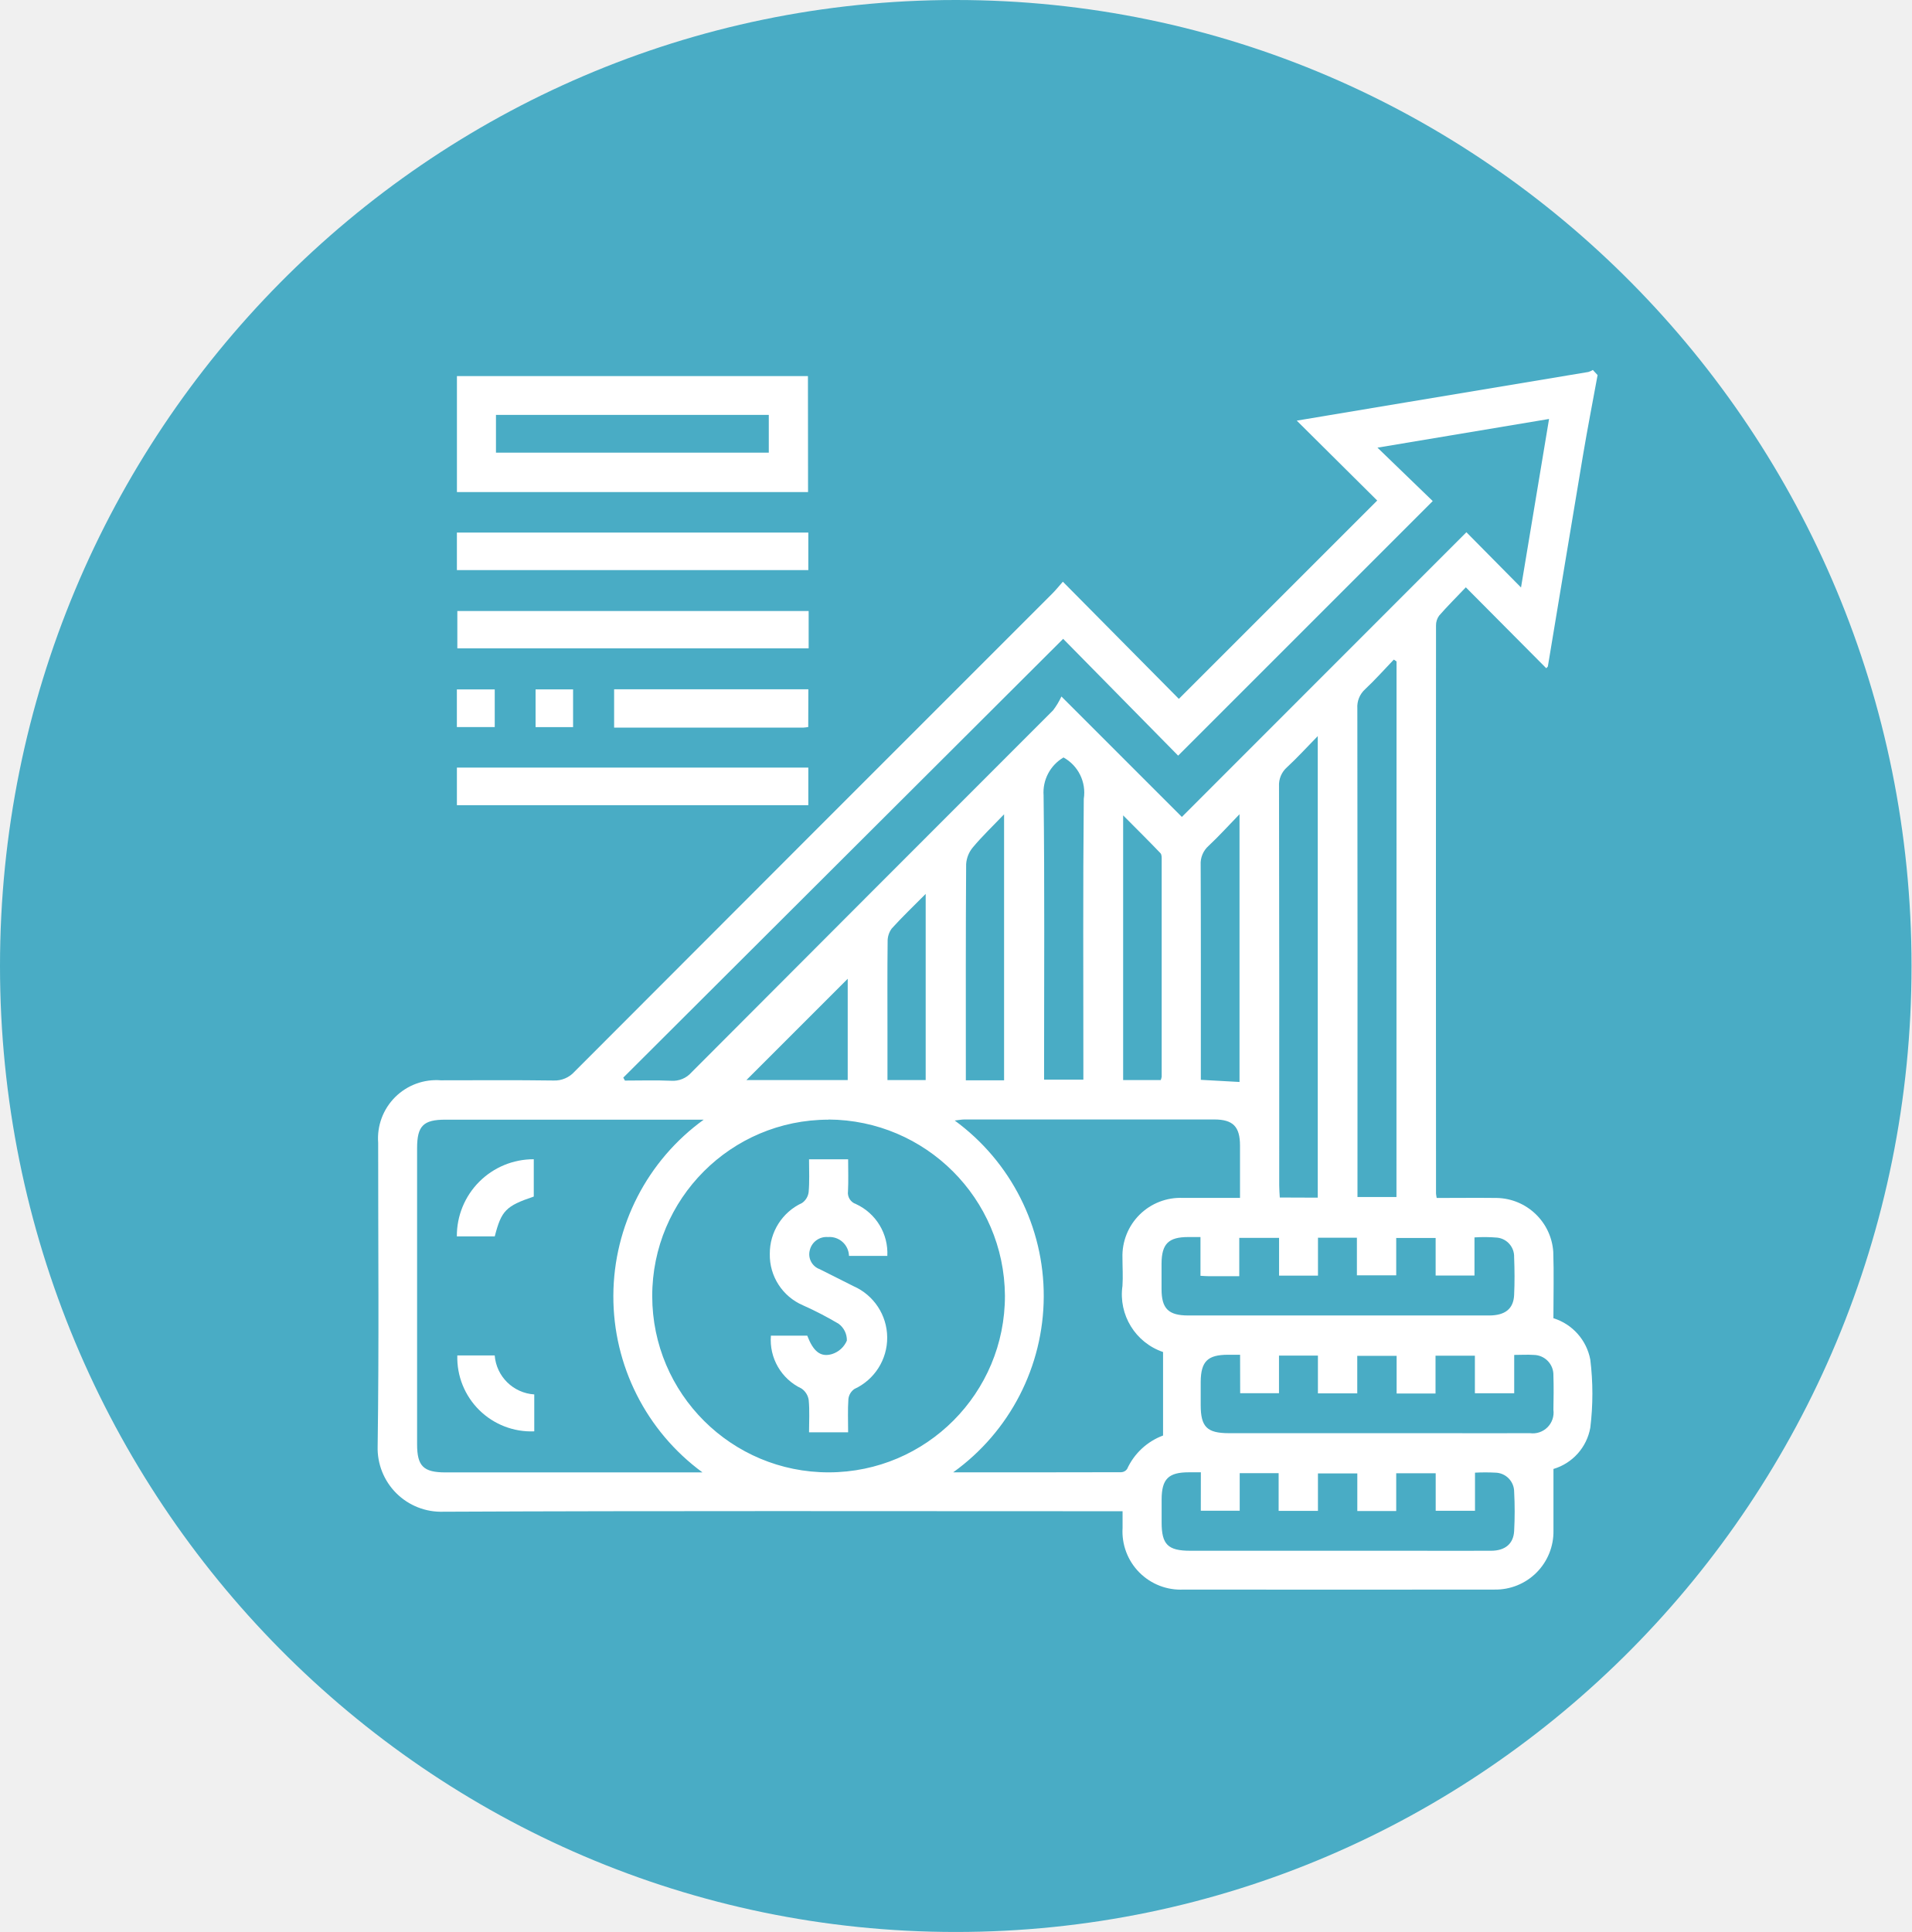
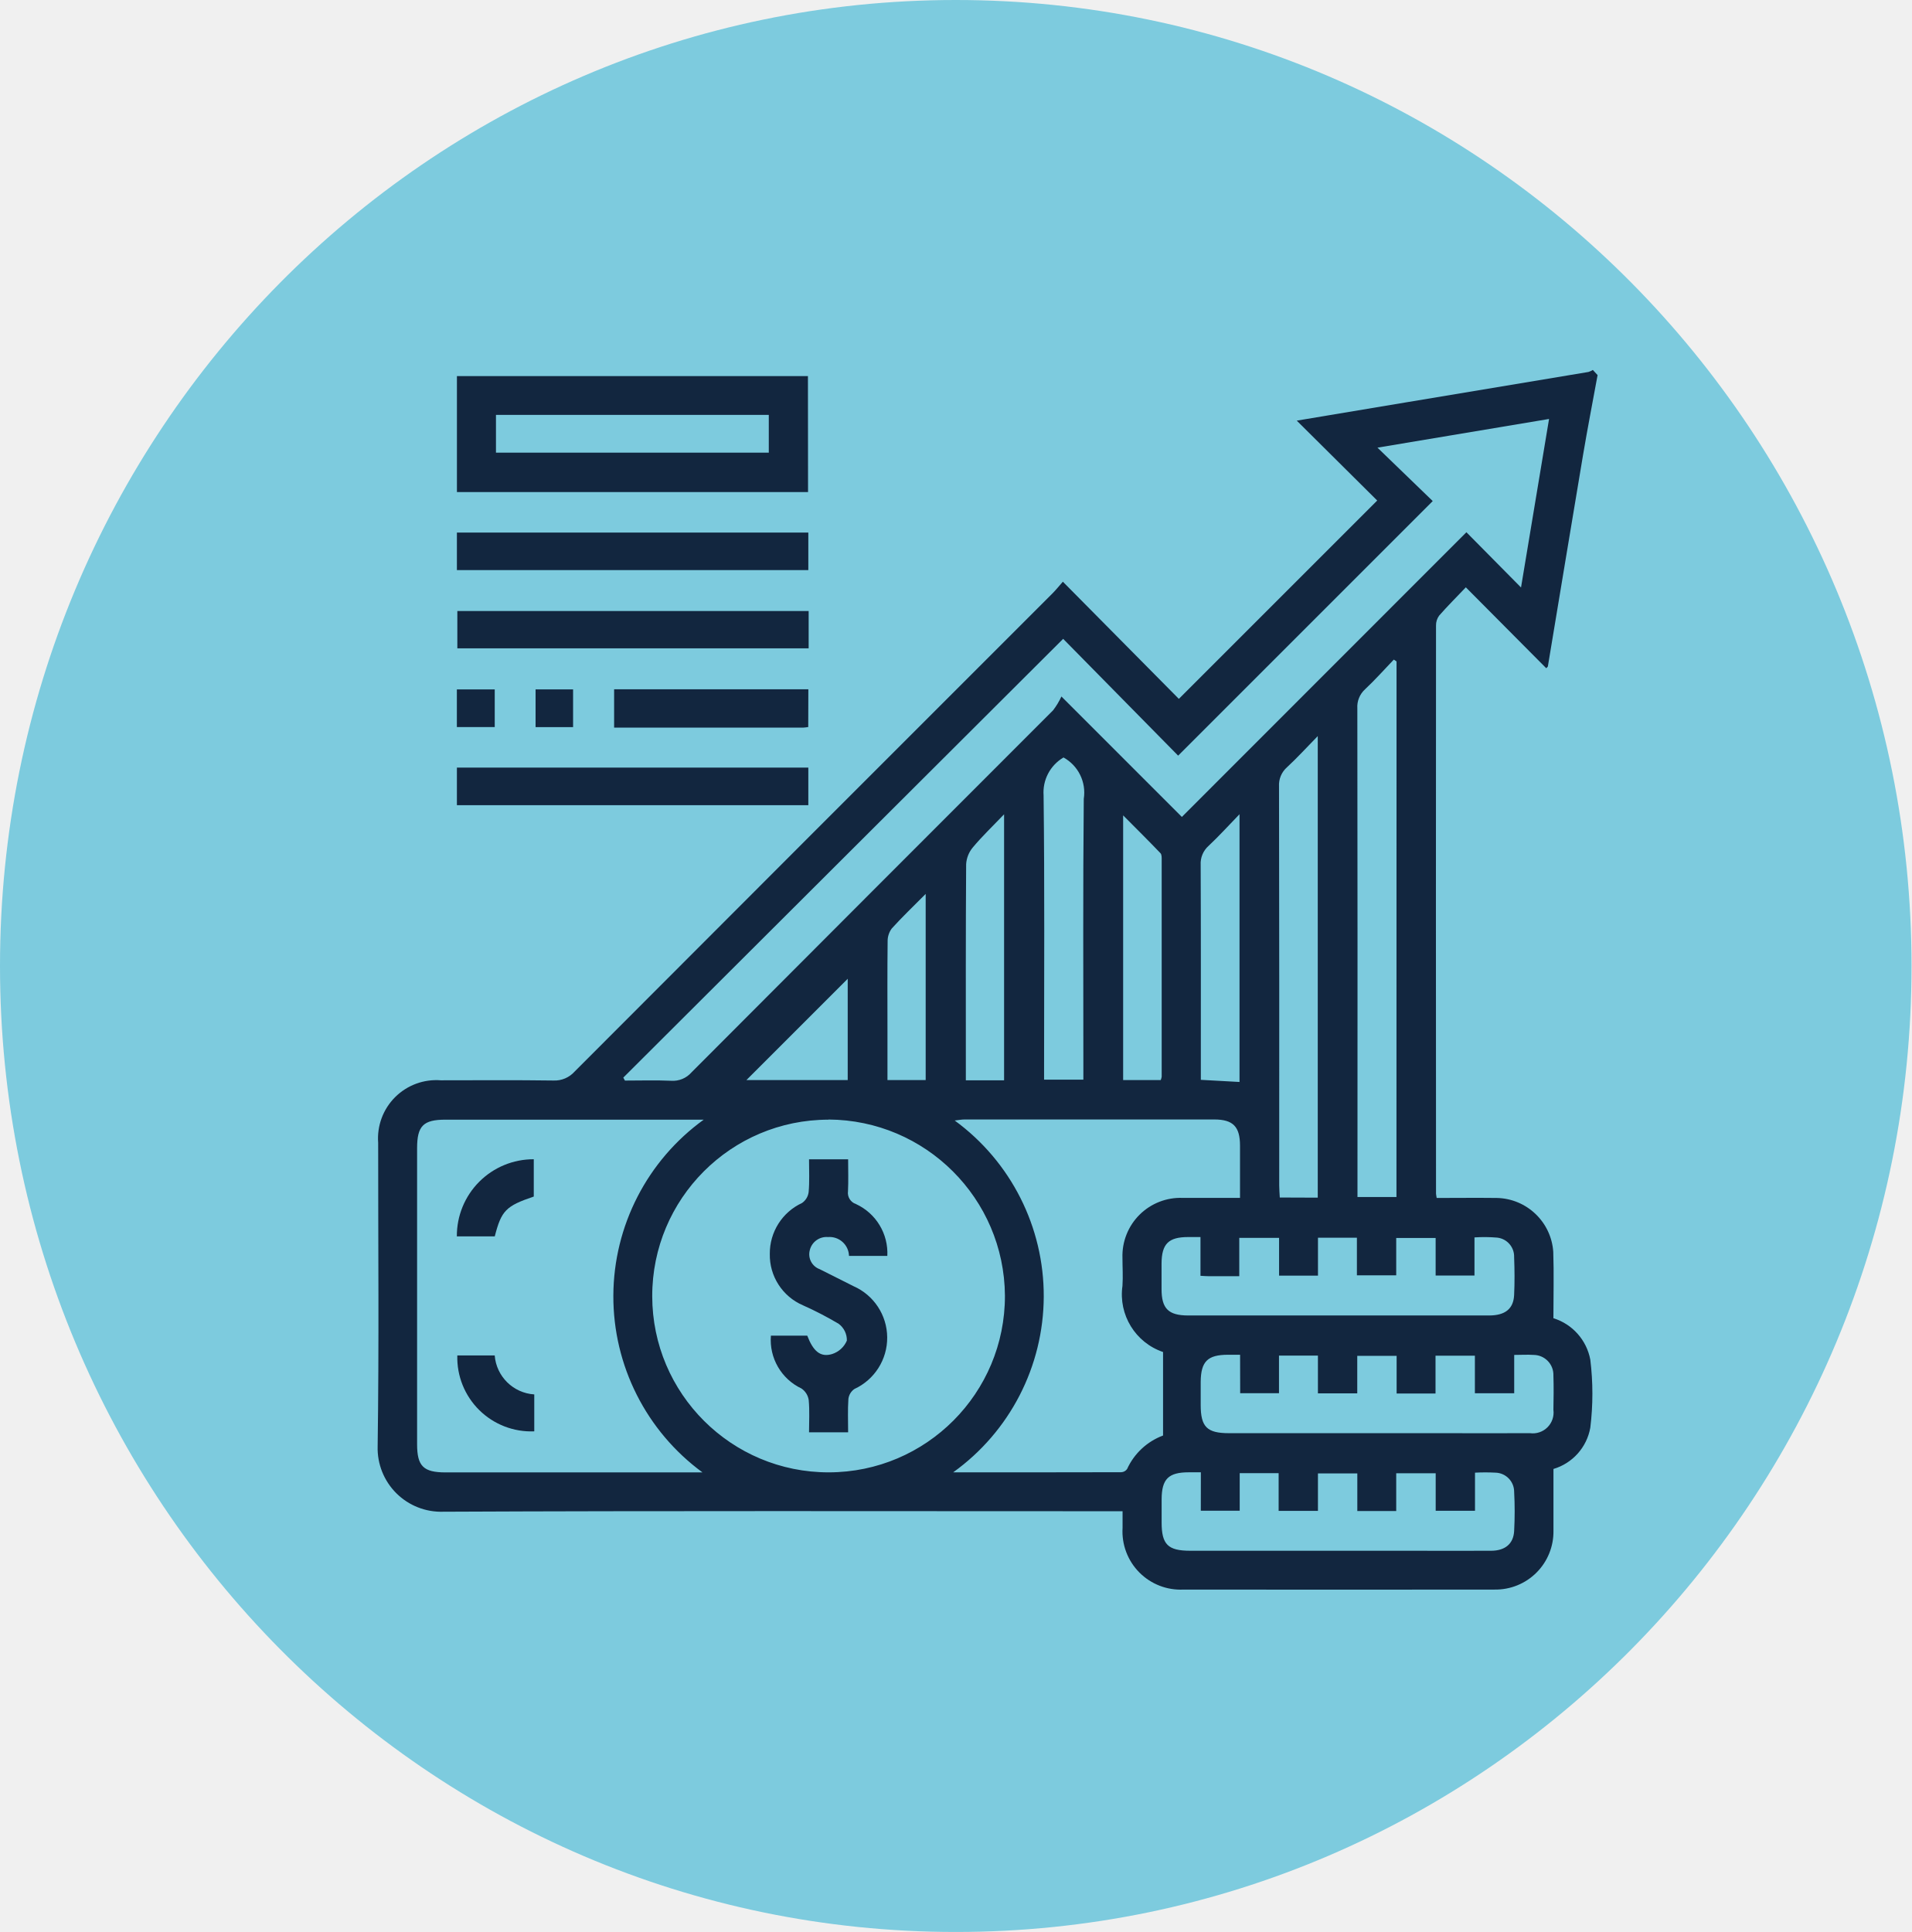
- <svg xmlns="http://www.w3.org/2000/svg" id="Grupo_947745" data-name="Grupo 947745" width="69.826" height="70.577" viewBox="0 0 69.826 70.577">
-   <ellipse id="Elipse_4870" data-name="Elipse 4870" cx="34.913" cy="35.288" rx="34.913" ry="35.288" transform="translate(0 0)" fill="#49acc5" />
-   <g id="NsJwDz.tif" transform="translate(-758.898 -1595.51)">
-     <g id="Grupo_947751" data-name="Grupo 947751" transform="translate(772.687 1609.033)">
-       <path id="Trazado_621402" data-name="Trazado 621402" d="M817.256,1609.212c-.179.978-.369,1.954-.534,2.935-.432,2.567-.853,5.135-1.281,7.7,0,.023-.034.042-.061.073l-2.937-2.955c-.369.387-.683.7-.974,1.033a.588.588,0,0,0-.115.361q-.007,10.376,0,20.752c0,.029.008.059.024.161.725,0,1.463-.009,2.2,0a2.112,2.112,0,0,1,2.059,1.968c.027.785.005,1.571.005,2.425a1.964,1.964,0,0,1,1.348,1.515,10.2,10.2,0,0,1,0,2.484,1.924,1.924,0,0,1-1.346,1.508c0,.777,0,1.515,0,2.253a2.117,2.117,0,0,1-2.15,2.153q-5.68.007-11.36,0a2.125,2.125,0,0,1-2.23-2.253c0-.179,0-.357,0-.609h-.571c-8.08,0-16.16-.019-24.24.018a2.322,2.322,0,0,1-2.4-2.386c.053-3.7.017-7.394.019-11.091a2.129,2.129,0,0,1,2.29-2.283c1.372,0,2.743-.012,4.115.008a.979.979,0,0,0,.774-.33q8.72-8.737,17.451-17.463c.126-.126.237-.266.381-.429l4.237,4.28,7.246-7.245-2.939-2.919c1.426-.239,2.74-.459,4.055-.678q3.3-.549,6.6-1.1a.675.675,0,0,0,.16-.073Zm-28.094,27.2a6.442,6.442,0,1,0,6.445,6.428A6.479,6.479,0,0,0,789.162,1636.407Zm-4.551,0h-9.444c-.806,0-1.032.228-1.033,1.038q0,5.409,0,10.819c0,.8.23,1.029,1.042,1.029h9.383A7.97,7.97,0,0,1,784.611,1636.407Zm-2.945-1.536.06.108c.564,0,1.129-.018,1.691.007a.9.9,0,0,0,.739-.305q6.6-6.618,13.209-13.227a2.647,2.647,0,0,0,.305-.506l4.4,4.4,10.394-10.4,1.995,2.018,1.024-6.156-6.268,1.048,2.019,1.951-9.3,9.3-4.2-4.267Zm12.057,14.42c2.119,0,4.126,0,6.133-.005a.275.275,0,0,0,.213-.116,2.345,2.345,0,0,1,1.314-1.225V1644.9a2.221,2.221,0,0,1-1.483-2.415c.023-.341,0-.686,0-1.028a2.12,2.12,0,0,1,2.206-2.187c.682,0,1.363,0,2.088,0,0-.666,0-1.288,0-1.91,0-.694-.255-.954-.937-.955q-4.562,0-9.125,0c-.105,0-.21.021-.36.038A7.934,7.934,0,0,1,793.722,1649.291Zm9.027-7.175V1640.7H802.3c-.718,0-.967.249-.972.964q0,.469,0,.938c0,.714.252.962.972.963q2.279,0,4.558,0,3.217,0,6.434,0c.585,0,.891-.242.915-.746.022-.461.018-.924,0-1.385a.694.694,0,0,0-.617-.713,5.56,5.56,0,0,0-.831-.008v1.392H811.34v-1.371H809.9v1.365h-1.436v-1.375h-1.422v1.385h-1.421v-1.379h-1.454v1.4c-.406,0-.764,0-1.121,0C802.975,1642.131,802.9,1642.124,802.749,1642.116Zm1.447,2.879h-.439c-.746,0-.992.242-1,.984,0,.283,0,.566,0,.849,0,.805.229,1.032,1.037,1.032h7.686c1.1,0,2.2.005,3.307,0a.76.76,0,0,0,.854-.855c.008-.417.014-.835,0-1.251a.728.728,0,0,0-.726-.753c-.218-.016-.439,0-.706,0v1.4h-1.436v-1.372h-1.438v1.382h-1.421v-1.376h-1.438v1.37H807.04v-1.38h-1.422v1.374H804.2Zm-1.433,4.294h-.44c-.744,0-.99.244-.993.987q0,.424,0,.849c0,.8.23,1.029,1.04,1.03h8.043c.983,0,1.966.005,2.949,0,.517,0,.821-.256.845-.724a13.429,13.429,0,0,0,0-1.429.7.7,0,0,0-.68-.7,7.174,7.174,0,0,0-.75,0v1.392h-1.436v-1.37H809.9v1.38h-1.421v-1.374h-1.438v1.368h-1.436v-1.378h-1.422v1.372h-1.421Zm7.148-29.622-.1-.067c-.348.363-.682.74-1.048,1.083a.866.866,0,0,0-.284.7q.011,8.7.005,17.392v.458h1.424Zm-2.878,19.589V1622.4c-.418.427-.757.8-1.122,1.137a.865.865,0,0,0-.293.7q.013,7.287.007,14.574c0,.144.013.287.021.445Zm-9.291-16.078a1.479,1.479,0,0,0-.724,1.383c.04,3.3.018,6.611.018,9.916v.468h1.435v-.521c0-3.246-.017-6.492.015-9.737A1.466,1.466,0,0,0,797.742,1623.178Zm6.433,2.071c-.427.441-.763.813-1.129,1.155a.865.865,0,0,0-.29.7c.011,2.475.006,4.95.006,7.425v.423l1.413.078Zm-8.6,9.72v-9.717c-.431.45-.808.809-1.139,1.206a1.057,1.057,0,0,0-.247.614c-.017,2.488-.011,4.975-.011,7.463v.434Zm5.723-.009a.624.624,0,0,0,.034-.121q0-3.955,0-7.911c0-.086.006-.2-.043-.254-.433-.452-.878-.893-1.365-1.383v9.669Zm-8.587,0v-6.8c-.454.457-.864.848-1.242,1.267a.777.777,0,0,0-.148.478c-.013,1.087-.006,2.174-.006,3.261v1.795Zm-2.848-3.7-3.7,3.7h3.7Z" transform="translate(-772.687 -1609.033)" fill="#fff" />
-       <path id="Trazado_621403" data-name="Trazado 621403" d="M817.926,1615.675H805.1v-4.237h12.822Zm-11.4-1.44h9.966v-1.38h-9.966Z" transform="translate(-802.198 -1611.222)" fill="#fff" />
-       <path id="Trazado_621404" data-name="Trazado 621404" d="M805.046,1676.563v-1.371h12.837v1.371Z" transform="translate(-802.145 -1669.26)" fill="#fff" />
-       <path id="Trazado_621405" data-name="Trazado 621405" d="M818.055,1707.175v1.363H805.222v-1.363Z" transform="translate(-802.305 -1698.377)" fill="#fff" />
-       <path id="Trazado_621406" data-name="Trazado 621406" d="M805.053,1772.364v-1.373H817.89v1.373Z" transform="translate(-802.152 -1756.473)" fill="#fff" />
-       <path id="Trazado_621407" data-name="Trazado 621407" d="M876.168,1740.472a1.8,1.8,0,0,1-.191.022h-6.9v-1.4h7.095Z" transform="translate(-860.433 -1727.436)" fill="#fff" />
-       <path id="Trazado_621408" data-name="Trazado 621408" d="M805.037,1740.506v-1.375h1.383v1.375Z" transform="translate(-802.137 -1727.469)" fill="#fff" />
-       <path id="Trazado_621409" data-name="Trazado 621409" d="M838.5,1740.492h-1.37v-1.378h1.37Z" transform="translate(-831.355 -1727.453)" fill="#fff" />
-       <path id="Trazado_621410" data-name="Trazado 621410" d="M934.032,1930.61h1.428c0,.4.014.783-.005,1.164a.432.432,0,0,0,.292.471,1.976,1.976,0,0,1,1.145,1.894h-1.4a.711.711,0,0,0-.769-.689.629.629,0,0,0-.665.486.579.579,0,0,0,.364.688c.411.208.823.414,1.235.621a2.059,2.059,0,0,1,.033,3.755.514.514,0,0,0-.22.363c-.028.4-.01.8-.01,1.22h-1.428c0-.389.025-.787-.012-1.179a.619.619,0,0,0-.264-.421,1.96,1.96,0,0,1-1.117-1.93h1.328c.218.567.48.8.908.671a.874.874,0,0,0,.539-.491.741.741,0,0,0-.3-.614,12.565,12.565,0,0,0-1.305-.676,2,2,0,0,1-1.21-1.879,2.03,2.03,0,0,1,1.177-1.858.568.568,0,0,0,.241-.393C934.053,1931.43,934.032,1931.042,934.032,1930.61Z" transform="translate(-918.268 -1901.783)" fill="#fff" />
-       <path id="Trazado_621411" data-name="Trazado 621411" d="M805.016,1933.407a2.8,2.8,0,0,1,2.81-2.818v1.363c-1.018.345-1.182.51-1.425,1.455Z" transform="translate(-802.117 -1901.764)" fill="#fff" />
-       <path id="Trazado_621412" data-name="Trazado 621412" d="M805.143,2010.5h1.366a1.548,1.548,0,0,0,1.445,1.424v1.349A2.7,2.7,0,0,1,805.143,2010.5Z" transform="translate(-802.227 -1974.508)" fill="#fff" />
+ <svg xmlns="http://www.w3.org/2000/svg" width="69.826" height="70.577" viewBox="0 0 69.826 70.577">
+   <g transform="translate(3259.168 5233.523)">
+     <g transform="translate(-3259.168 -5233.523)">
+       <ellipse cx="34.913" cy="35.288" rx="34.913" ry="35.288" transform="translate(0 0)" fill="#7dcbde" />
+       <g transform="translate(-758.898 -1595.51)">
+         <g transform="translate(772.687 1609.033)">
+           <path d="M817.256,1609.212c-.179.978-.369,1.954-.534,2.935-.432,2.567-.853,5.135-1.281,7.7,0,.023-.034.042-.061.073l-2.937-2.955c-.369.387-.683.7-.974,1.033a.588.588,0,0,0-.115.361q-.007,10.376,0,20.752c0,.029.008.059.024.161.725,0,1.463-.009,2.2,0a2.112,2.112,0,0,1,2.059,1.968c.027.785.005,1.571.005,2.425a1.964,1.964,0,0,1,1.348,1.515,10.2,10.2,0,0,1,0,2.484,1.924,1.924,0,0,1-1.346,1.508c0,.777,0,1.515,0,2.253a2.117,2.117,0,0,1-2.15,2.153q-5.68.007-11.36,0a2.125,2.125,0,0,1-2.23-2.253c0-.179,0-.357,0-.609h-.571c-8.08,0-16.16-.019-24.24.018a2.322,2.322,0,0,1-2.4-2.386c.053-3.7.017-7.394.019-11.091a2.129,2.129,0,0,1,2.29-2.283c1.372,0,2.743-.012,4.115.008a.979.979,0,0,0,.774-.33q8.72-8.737,17.451-17.463c.126-.126.237-.266.381-.429l4.237,4.28,7.246-7.245-2.939-2.919c1.426-.239,2.74-.459,4.055-.678q3.3-.549,6.6-1.1a.675.675,0,0,0,.16-.073Zm-28.094,27.2a6.442,6.442,0,1,0,6.445,6.428A6.479,6.479,0,0,0,789.162,1636.407Zm-4.551,0h-9.444c-.806,0-1.032.228-1.033,1.038q0,5.409,0,10.819c0,.8.23,1.029,1.042,1.029h9.383A7.97,7.97,0,0,1,784.611,1636.407Zm-2.945-1.536.06.108c.564,0,1.129-.018,1.691.007a.9.9,0,0,0,.739-.305q6.6-6.618,13.209-13.227a2.647,2.647,0,0,0,.305-.506l4.4,4.4,10.394-10.4,1.995,2.018,1.024-6.156-6.268,1.048,2.019,1.951-9.3,9.3-4.2-4.267Zm12.057,14.42c2.119,0,4.126,0,6.133-.005a.275.275,0,0,0,.213-.116,2.345,2.345,0,0,1,1.314-1.225V1644.9a2.221,2.221,0,0,1-1.483-2.415c.023-.341,0-.686,0-1.028a2.12,2.12,0,0,1,2.206-2.187c.682,0,1.363,0,2.088,0,0-.666,0-1.288,0-1.91,0-.694-.255-.954-.937-.955q-4.562,0-9.125,0c-.105,0-.21.021-.36.038A7.934,7.934,0,0,1,793.722,1649.291Zm9.027-7.175V1640.7H802.3c-.718,0-.967.249-.972.964q0,.469,0,.938c0,.714.252.962.972.963q2.279,0,4.558,0,3.217,0,6.434,0c.585,0,.891-.242.915-.746.022-.461.018-.924,0-1.385a.694.694,0,0,0-.617-.713,5.56,5.56,0,0,0-.831-.008v1.392H811.34v-1.371H809.9v1.365h-1.436v-1.375h-1.422v1.385h-1.421v-1.379h-1.454v1.4c-.406,0-.764,0-1.121,0C802.975,1642.131,802.9,1642.124,802.749,1642.116Zm1.447,2.879h-.439c-.746,0-.992.242-1,.984,0,.283,0,.566,0,.849,0,.805.229,1.032,1.037,1.032h7.686c1.1,0,2.2.005,3.307,0a.76.76,0,0,0,.854-.855c.008-.417.014-.835,0-1.251a.728.728,0,0,0-.726-.753c-.218-.016-.439,0-.706,0v1.4h-1.436v-1.372h-1.438v1.382h-1.421v-1.376h-1.438v1.37H807.04v-1.38h-1.422v1.374H804.2Zm-1.433,4.294h-.44c-.744,0-.99.244-.993.987q0,.424,0,.849c0,.8.23,1.029,1.04,1.03h8.043c.983,0,1.966.005,2.949,0,.517,0,.821-.256.845-.724a13.429,13.429,0,0,0,0-1.429.7.7,0,0,0-.68-.7,7.174,7.174,0,0,0-.75,0v1.392h-1.436v-1.37H809.9v1.38h-1.421v-1.374h-1.438v1.368h-1.436v-1.378h-1.422v1.372h-1.421Zm7.148-29.622-.1-.067c-.348.363-.682.74-1.048,1.083a.866.866,0,0,0-.284.7q.011,8.7.005,17.392v.458h1.424Zm-2.878,19.589V1622.4c-.418.427-.757.8-1.122,1.137a.865.865,0,0,0-.293.7q.013,7.287.007,14.574c0,.144.013.287.021.445Zm-9.291-16.078a1.479,1.479,0,0,0-.724,1.383c.04,3.3.018,6.611.018,9.916v.468h1.435v-.521c0-3.246-.017-6.492.015-9.737A1.466,1.466,0,0,0,797.742,1623.178Zm6.433,2.071c-.427.441-.763.813-1.129,1.155a.865.865,0,0,0-.29.7c.011,2.475.006,4.95.006,7.425v.423l1.413.078Zm-8.6,9.72v-9.717c-.431.45-.808.809-1.139,1.206a1.057,1.057,0,0,0-.247.614c-.017,2.488-.011,4.975-.011,7.463v.434Zm5.723-.009a.624.624,0,0,0,.034-.121q0-3.955,0-7.911c0-.086.006-.2-.043-.254-.433-.452-.878-.893-1.365-1.383v9.669Zm-8.587,0v-6.8c-.454.457-.864.848-1.242,1.267a.777.777,0,0,0-.148.478c-.013,1.087-.006,2.174-.006,3.261v1.795Zm-2.848-3.7-3.7,3.7h3.7Z" transform="translate(-772.687 -1609.033)" fill="#12263f" />
+           <path d="M817.926,1615.675H805.1v-4.237h12.822Zm-11.4-1.44h9.966v-1.38h-9.966Z" transform="translate(-802.198 -1611.222)" fill="#12263f" />
+           <path d="M805.046,1676.563v-1.371h12.837v1.371Z" transform="translate(-802.145 -1669.26)" fill="#12263f" />
+           <path d="M818.055,1707.175v1.363H805.222v-1.363Z" transform="translate(-802.305 -1698.377)" fill="#12263f" />
+           <path d="M805.053,1772.364v-1.373H817.89v1.373Z" transform="translate(-802.152 -1756.473)" fill="#12263f" />
+           <path d="M876.168,1740.472a1.8,1.8,0,0,1-.191.022h-6.9v-1.4h7.095Z" transform="translate(-860.433 -1727.436)" fill="#12263f" />
+           <path d="M805.037,1740.506v-1.375h1.383v1.375Z" transform="translate(-802.137 -1727.469)" fill="#12263f" />
+           <path d="M838.5,1740.492h-1.37v-1.378h1.37Z" transform="translate(-831.355 -1727.453)" fill="#12263f" />
+           <path d="M934.032,1930.61h1.428c0,.4.014.783-.005,1.164a.432.432,0,0,0,.292.471,1.976,1.976,0,0,1,1.145,1.894h-1.4a.711.711,0,0,0-.769-.689.629.629,0,0,0-.665.486.579.579,0,0,0,.364.688c.411.208.823.414,1.235.621a2.059,2.059,0,0,1,.033,3.755.514.514,0,0,0-.22.363c-.028.4-.01.8-.01,1.22h-1.428c0-.389.025-.787-.012-1.179a.619.619,0,0,0-.264-.421,1.96,1.96,0,0,1-1.117-1.93h1.328c.218.567.48.8.908.671a.874.874,0,0,0,.539-.491.741.741,0,0,0-.3-.614,12.565,12.565,0,0,0-1.305-.676,2,2,0,0,1-1.21-1.879,2.03,2.03,0,0,1,1.177-1.858.568.568,0,0,0,.241-.393C934.053,1931.43,934.032,1931.042,934.032,1930.61Z" transform="translate(-918.268 -1901.783)" fill="#12263f" />
+           <path d="M805.016,1933.407a2.8,2.8,0,0,1,2.81-2.818v1.363c-1.018.345-1.182.51-1.425,1.455Z" transform="translate(-802.117 -1901.764)" fill="#12263f" />
+           <path d="M805.143,2010.5h1.366a1.548,1.548,0,0,0,1.445,1.424v1.349A2.7,2.7,0,0,1,805.143,2010.5Z" transform="translate(-802.227 -1974.508)" fill="#12263f" />
+         </g>
+       </g>
    </g>
  </g>
</svg>
